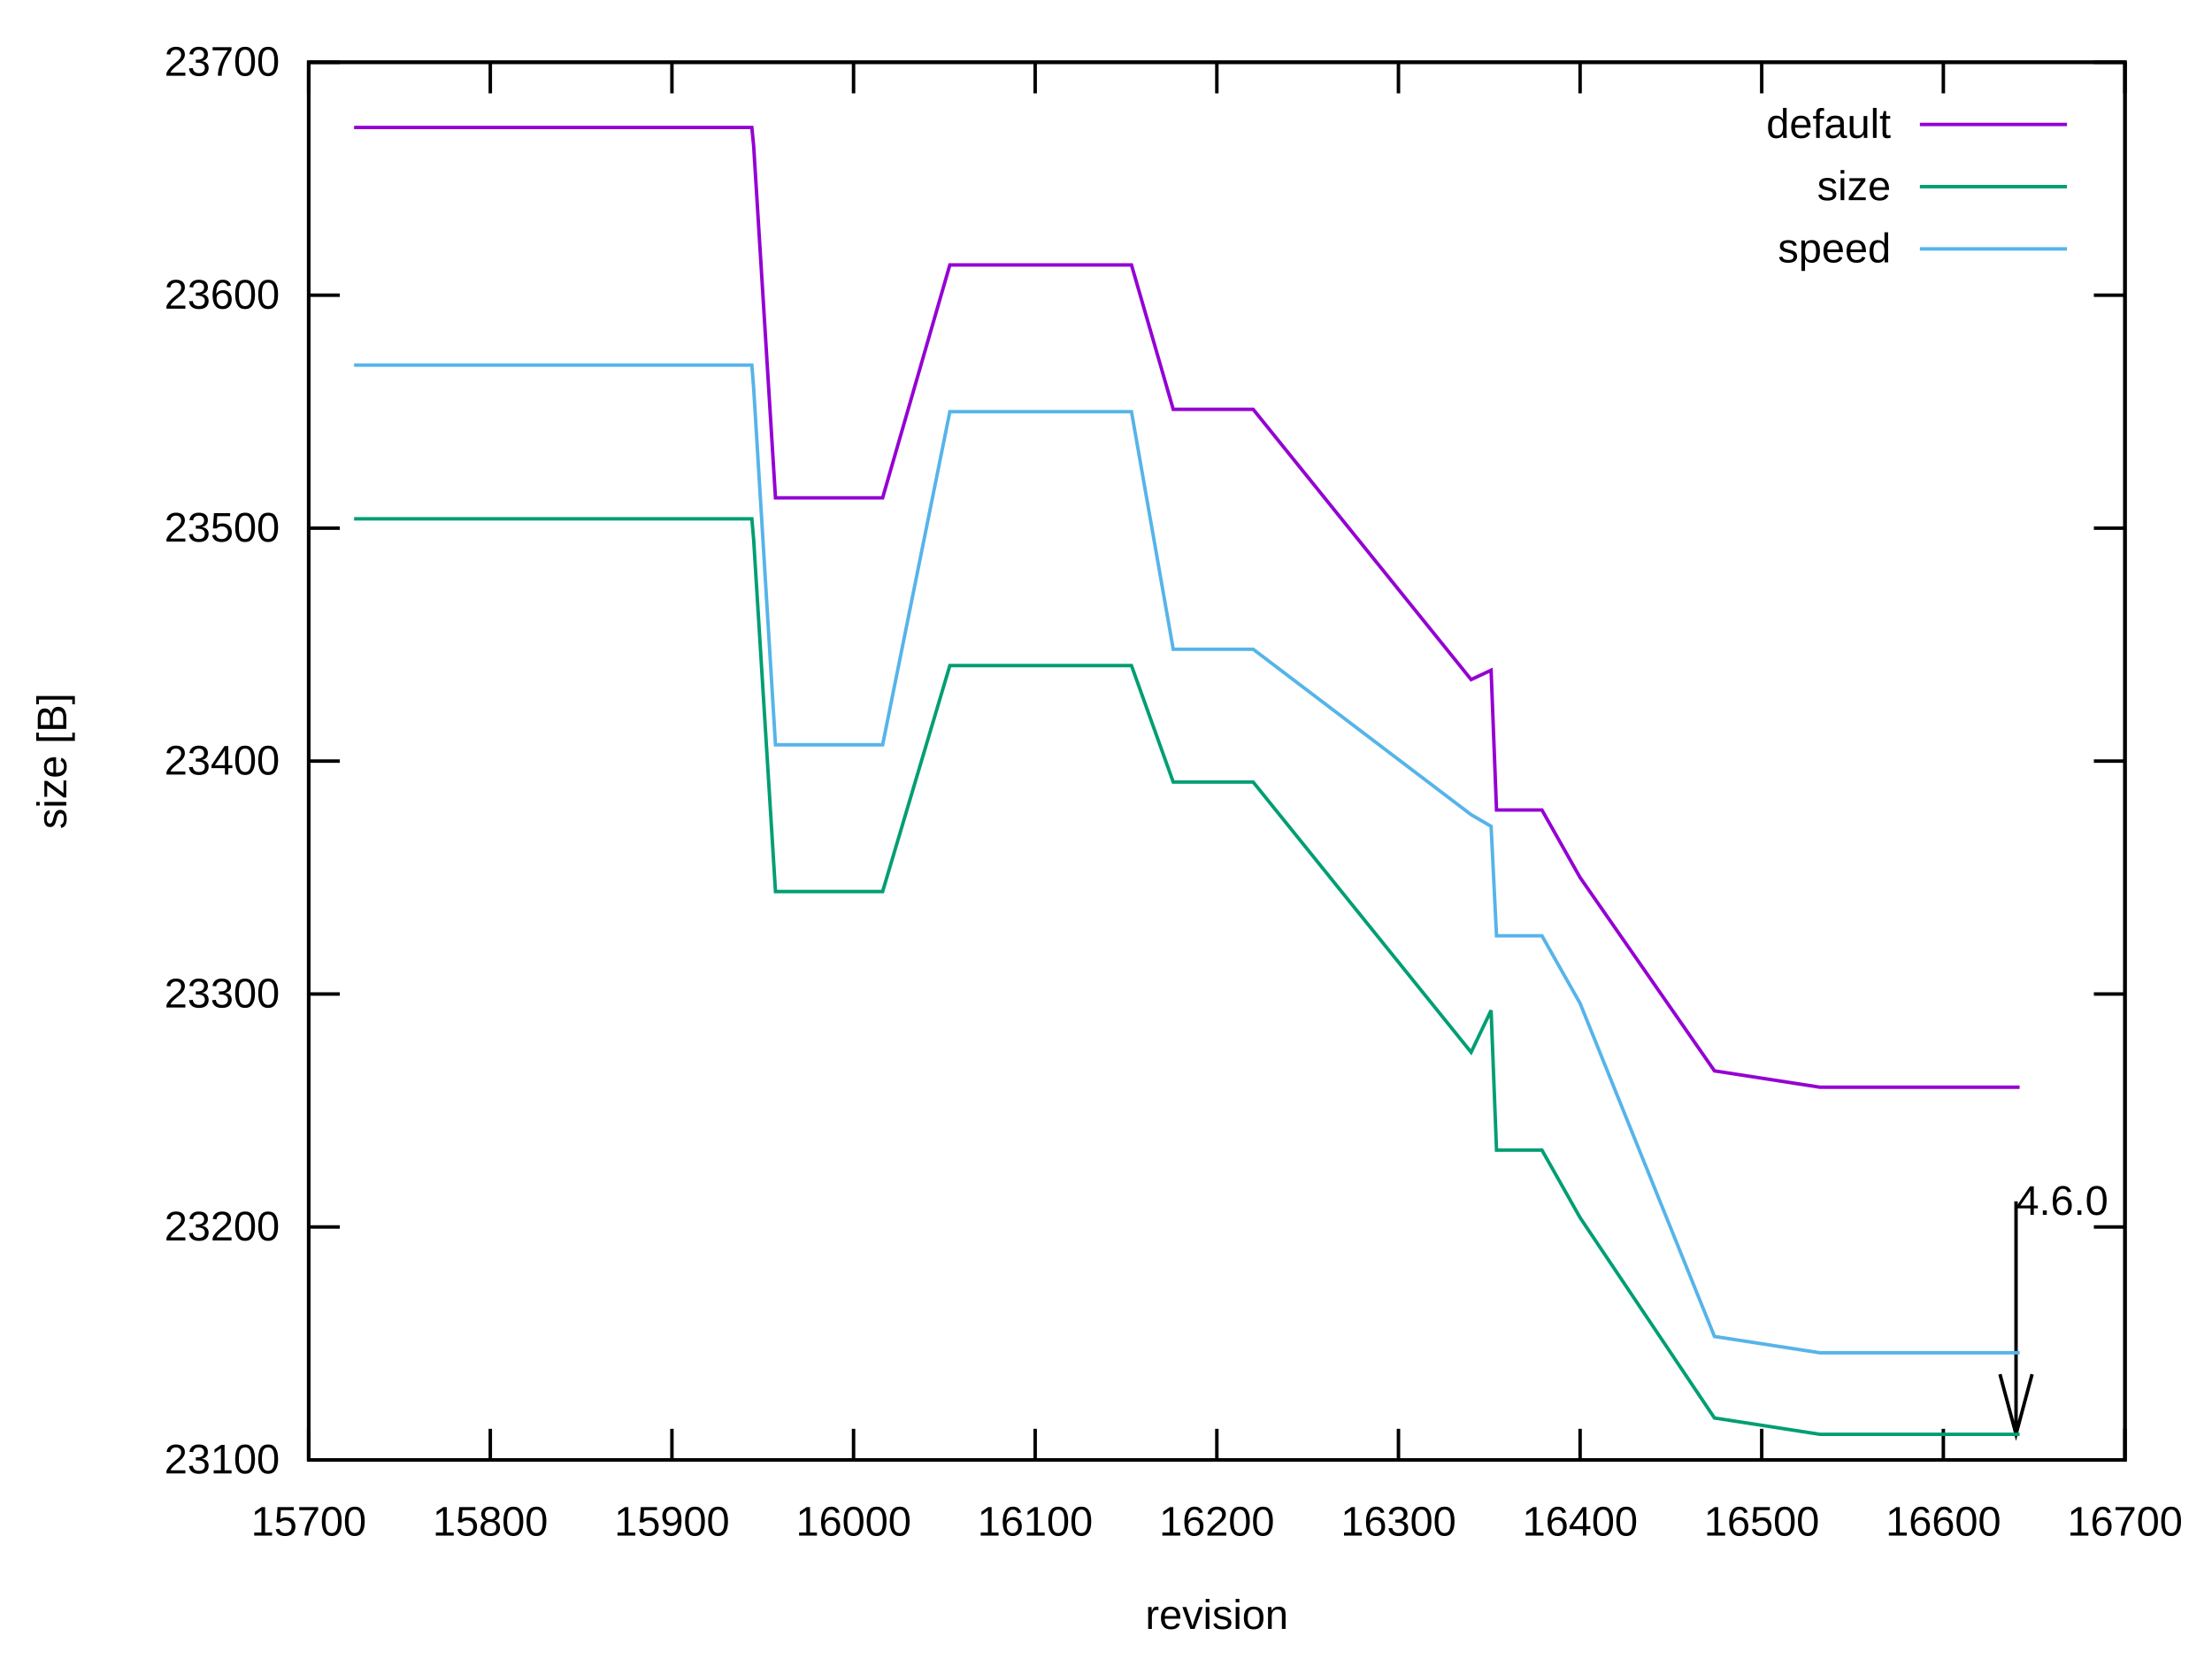
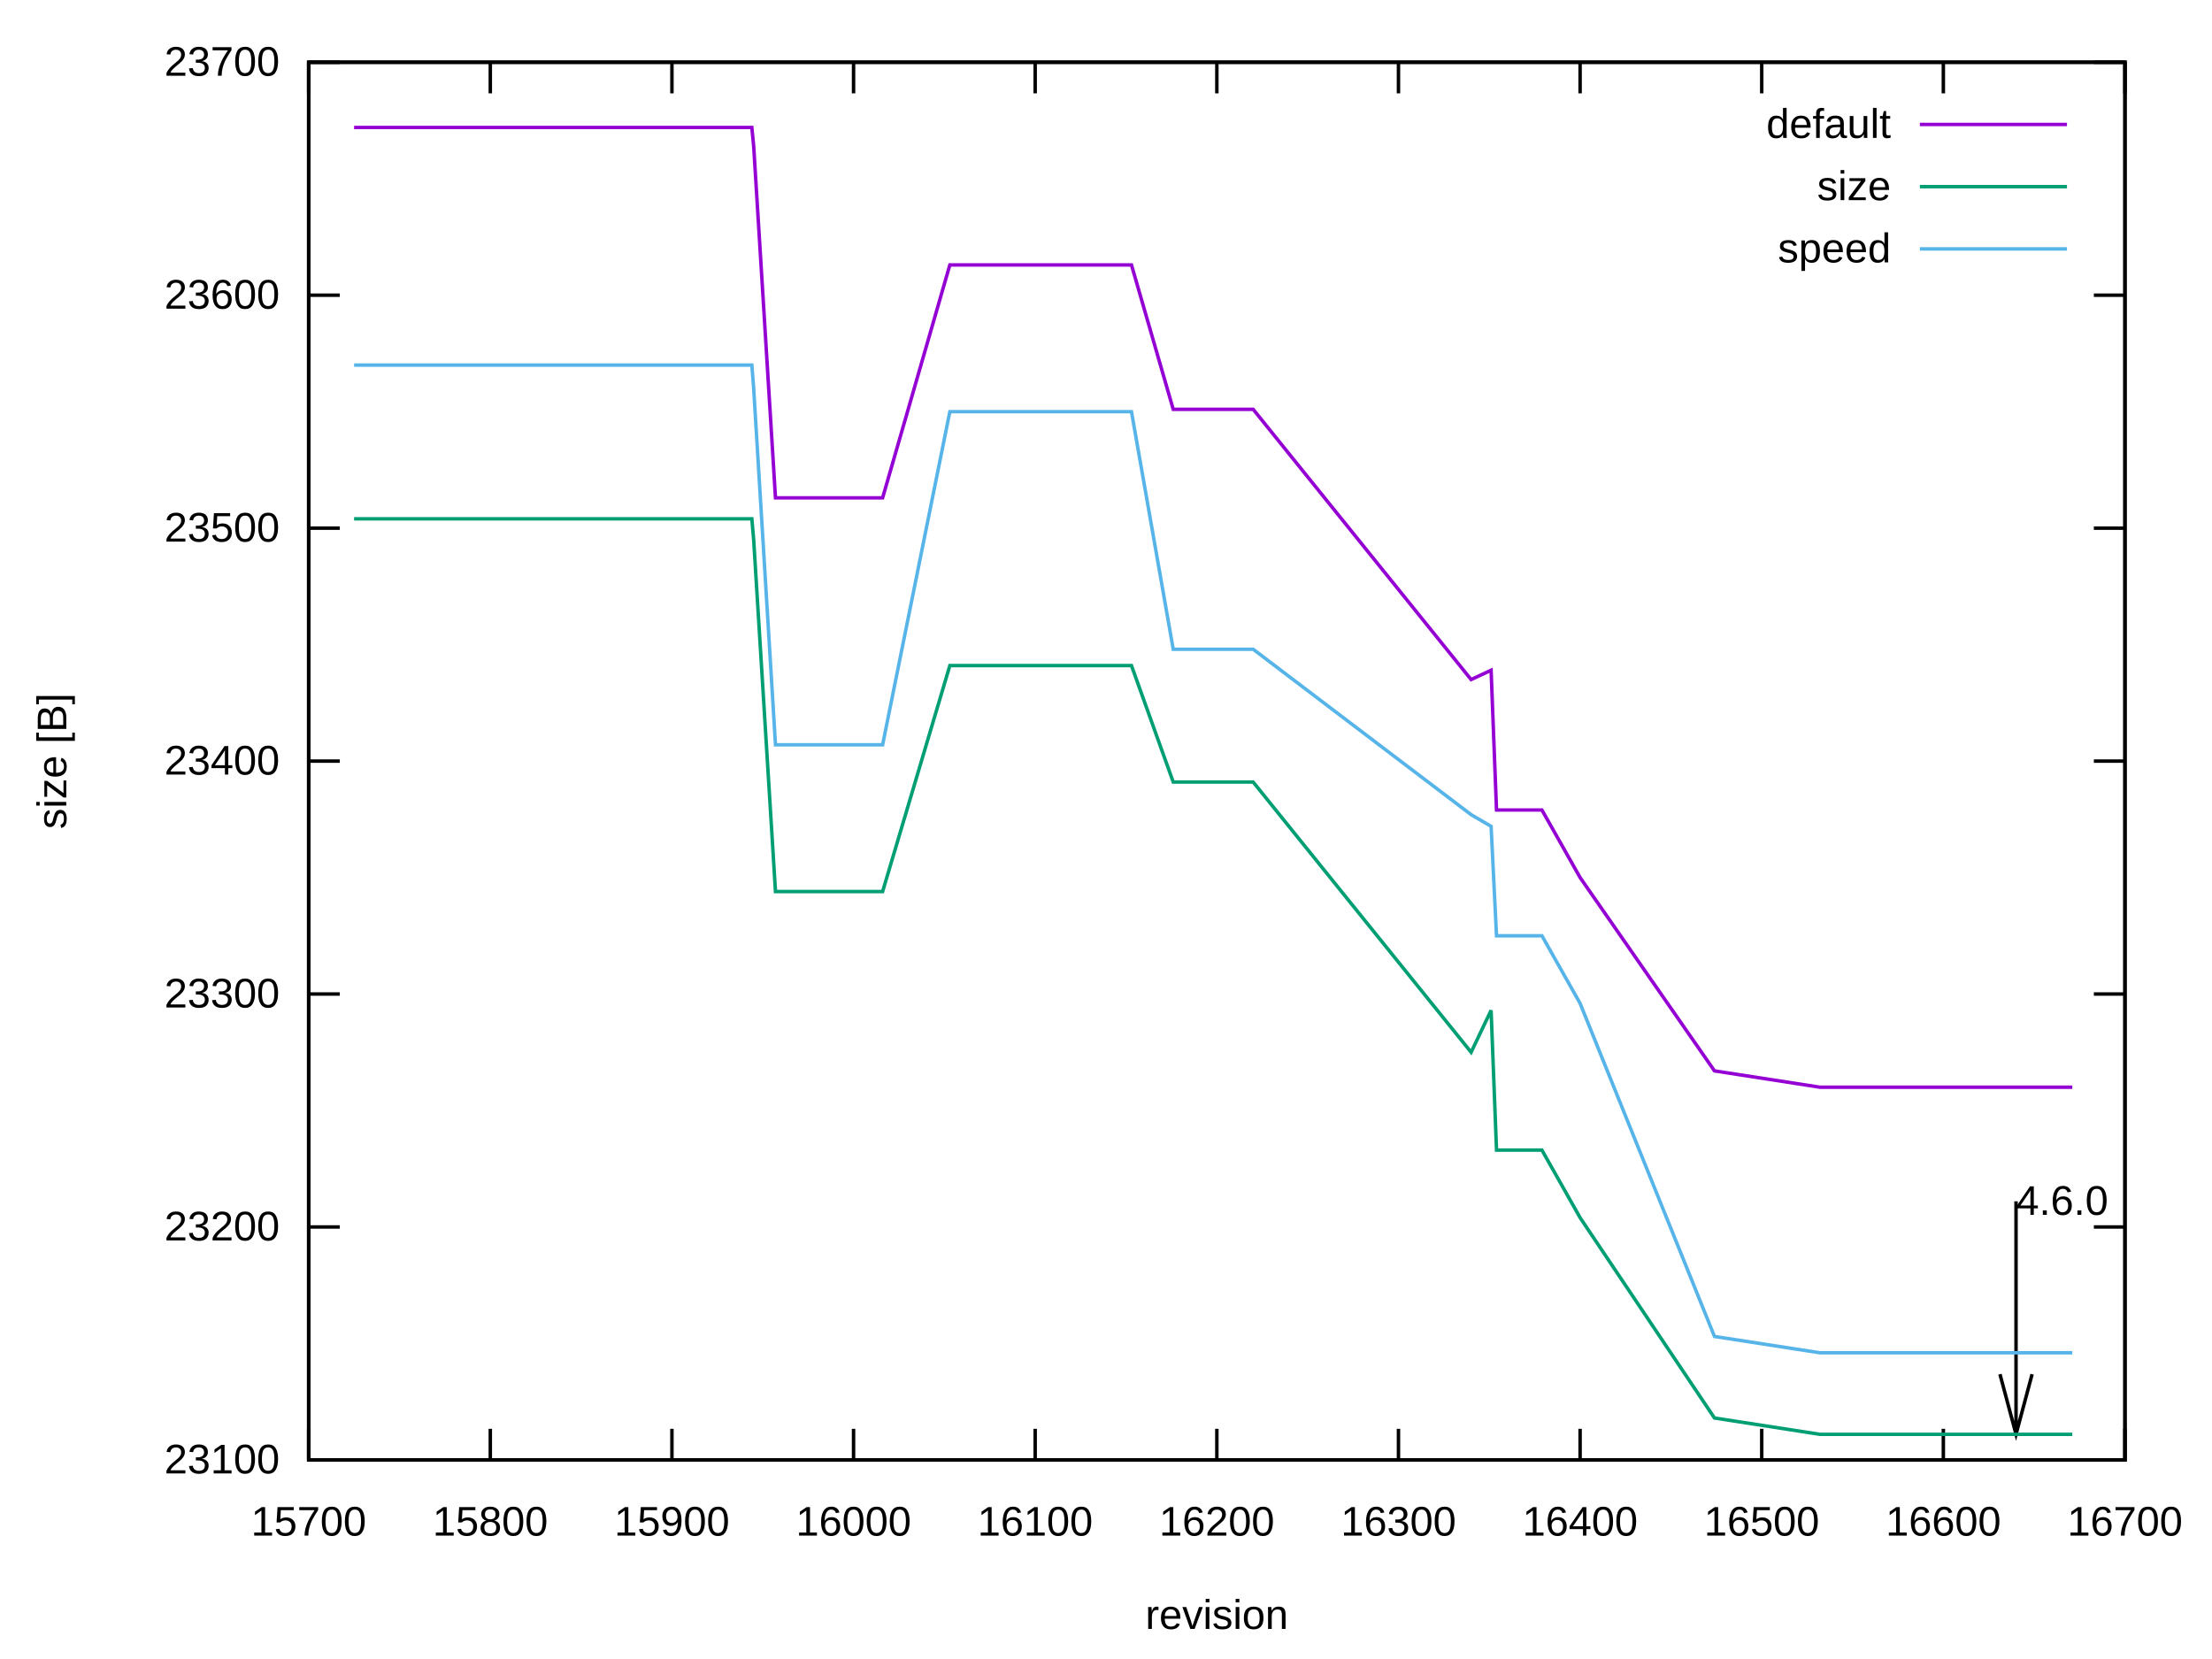
<svg xmlns="http://www.w3.org/2000/svg" xmlns:xlink="http://www.w3.org/1999/xlink" width="640" height="480" viewBox="0 0 640 480">
  <g id="gnuplot_canvas">
    <rect x="0" y="0" width="640" height="480" fill="none" />
    <defs>
      <circle id="gpDot" r="0.5" stroke-width="0.5" stroke="currentColor" />
      <path id="gpPt0" stroke-width="0.222" stroke="currentColor" d="M-1,0 h2 M0,-1 v2" />
      <path id="gpPt1" stroke-width="0.222" stroke="currentColor" d="M-1,-1 L1,1 M1,-1 L-1,1" />
      <path id="gpPt2" stroke-width="0.222" stroke="currentColor" d="M-1,0 L1,0 M0,-1 L0,1 M-1,-1 L1,1 M-1,1 L1,-1" />
      <rect id="gpPt3" stroke-width="0.222" stroke="currentColor" x="-1" y="-1" width="2" height="2" />
      <rect id="gpPt4" stroke-width="0.222" stroke="currentColor" fill="currentColor" x="-1" y="-1" width="2" height="2" />
      <circle id="gpPt5" stroke-width="0.222" stroke="currentColor" cx="0" cy="0" r="1" />
      <use xlink:href="#gpPt5" id="gpPt6" fill="currentColor" stroke="none" />
      <path id="gpPt7" stroke-width="0.222" stroke="currentColor" d="M0,-1.33 L-1.33,0.67 L1.33,0.67 z" />
      <use xlink:href="#gpPt7" id="gpPt8" fill="currentColor" stroke="none" />
      <use xlink:href="#gpPt7" id="gpPt9" stroke="currentColor" transform="rotate(180)" />
      <use xlink:href="#gpPt9" id="gpPt10" fill="currentColor" stroke="none" />
      <use xlink:href="#gpPt3" id="gpPt11" stroke="currentColor" transform="rotate(45)" />
      <use xlink:href="#gpPt11" id="gpPt12" fill="currentColor" stroke="none" />
      <path id="gpPt13" stroke-width="0.222" stroke="currentColor" d="M0,1.330 L1.265,0.411 L0.782,-1.067 L-0.782,-1.076 L-1.265,0.411 z" />
      <use xlink:href="#gpPt13" id="gpPt14" fill="currentColor" stroke="none" />
      <filter id="textbox" filterUnits="objectBoundingBox" x="0" y="0" height="1" width="1">
        <feFlood flood-color="white" flood-opacity="1" result="bgnd" />
        <feComposite in="SourceGraphic" in2="bgnd" operator="atop" />
      </filter>
      <filter id="greybox" filterUnits="objectBoundingBox" x="0" y="0" height="1" width="1">
        <feFlood flood-color="lightgrey" flood-opacity="1" result="grey" />
        <feComposite in="SourceGraphic" in2="grey" operator="atop" />
      </filter>
    </defs>
    <g fill="none" color="white" stroke="currentColor" stroke-width="1.00" stroke-linecap="butt" stroke-linejoin="miter">
</g>
    <g fill="none" color="black" stroke="currentColor" stroke-width="1.00" stroke-linecap="butt" stroke-linejoin="miter">
      <path stroke="black" d="M89.31,422.40 L98.31,422.40 M614.82,422.40 L605.82,422.40  " />
      <g transform="translate(80.92,426.30)" stroke="none" fill="black" font-family="Arial" font-size="12.00" text-anchor="end">
        <text>
          <tspan font-family="Arial"> 23100</tspan>
        </text>
      </g>
    </g>
    <g fill="none" color="black" stroke="currentColor" stroke-width="1.00" stroke-linecap="butt" stroke-linejoin="miter">
      <path stroke="black" d="M89.31,355.00 L98.31,355.00 M614.82,355.00 L605.82,355.00  " />
      <g transform="translate(80.92,358.90)" stroke="none" fill="black" font-family="Arial" font-size="12.00" text-anchor="end">
        <text>
          <tspan font-family="Arial"> 23200</tspan>
        </text>
      </g>
    </g>
    <g fill="none" color="black" stroke="currentColor" stroke-width="1.00" stroke-linecap="butt" stroke-linejoin="miter">
      <path stroke="black" d="M89.31,287.60 L98.31,287.60 M614.82,287.60 L605.82,287.60  " />
      <g transform="translate(80.92,291.50)" stroke="none" fill="black" font-family="Arial" font-size="12.00" text-anchor="end">
        <text>
          <tspan font-family="Arial"> 23300</tspan>
        </text>
      </g>
    </g>
    <g fill="none" color="black" stroke="currentColor" stroke-width="1.00" stroke-linecap="butt" stroke-linejoin="miter">
      <path stroke="black" d="M89.31,220.21 L98.31,220.21 M614.82,220.21 L605.82,220.21  " />
      <g transform="translate(80.92,224.11)" stroke="none" fill="black" font-family="Arial" font-size="12.00" text-anchor="end">
        <text>
          <tspan font-family="Arial"> 23400</tspan>
        </text>
      </g>
    </g>
    <g fill="none" color="black" stroke="currentColor" stroke-width="1.00" stroke-linecap="butt" stroke-linejoin="miter">
      <path stroke="black" d="M89.31,152.81 L98.31,152.81 M614.82,152.81 L605.82,152.81  " />
      <g transform="translate(80.92,156.71)" stroke="none" fill="black" font-family="Arial" font-size="12.00" text-anchor="end">
        <text>
          <tspan font-family="Arial"> 23500</tspan>
        </text>
      </g>
    </g>
    <g fill="none" color="black" stroke="currentColor" stroke-width="1.00" stroke-linecap="butt" stroke-linejoin="miter">
      <path stroke="black" d="M89.31,85.41 L98.31,85.41 M614.82,85.41 L605.82,85.41  " />
      <g transform="translate(80.92,89.31)" stroke="none" fill="black" font-family="Arial" font-size="12.00" text-anchor="end">
        <text>
          <tspan font-family="Arial"> 23600</tspan>
        </text>
      </g>
    </g>
    <g fill="none" color="black" stroke="currentColor" stroke-width="1.00" stroke-linecap="butt" stroke-linejoin="miter">
      <path stroke="black" d="M89.31,18.01 L98.31,18.01 M614.82,18.01 L605.82,18.01  " />
      <g transform="translate(80.92,21.91)" stroke="none" fill="black" font-family="Arial" font-size="12.00" text-anchor="end">
        <text>
          <tspan font-family="Arial"> 23700</tspan>
        </text>
      </g>
    </g>
    <g fill="none" color="black" stroke="currentColor" stroke-width="1.00" stroke-linecap="butt" stroke-linejoin="miter">
      <path stroke="black" d="M89.31,422.40 L89.31,413.40 M89.31,18.01 L89.31,27.01  " />
      <g transform="translate(89.31,444.30)" stroke="none" fill="black" font-family="Arial" font-size="12.00" text-anchor="middle">
        <text>
          <tspan font-family="Arial"> 15700</tspan>
        </text>
      </g>
    </g>
    <g fill="none" color="black" stroke="currentColor" stroke-width="1.00" stroke-linecap="butt" stroke-linejoin="miter">
      <path stroke="black" d="M141.86,422.40 L141.86,413.40 M141.86,18.01 L141.86,27.01  " />
      <g transform="translate(141.86,444.30)" stroke="none" fill="black" font-family="Arial" font-size="12.00" text-anchor="middle">
        <text>
          <tspan font-family="Arial"> 15800</tspan>
        </text>
      </g>
    </g>
    <g fill="none" color="black" stroke="currentColor" stroke-width="1.00" stroke-linecap="butt" stroke-linejoin="miter">
      <path stroke="black" d="M194.41,422.40 L194.41,413.40 M194.41,18.01 L194.41,27.01  " />
      <g transform="translate(194.41,444.30)" stroke="none" fill="black" font-family="Arial" font-size="12.00" text-anchor="middle">
        <text>
          <tspan font-family="Arial"> 15900</tspan>
        </text>
      </g>
    </g>
    <g fill="none" color="black" stroke="currentColor" stroke-width="1.00" stroke-linecap="butt" stroke-linejoin="miter">
      <path stroke="black" d="M246.96,422.40 L246.96,413.40 M246.96,18.01 L246.96,27.01  " />
      <g transform="translate(246.96,444.30)" stroke="none" fill="black" font-family="Arial" font-size="12.00" text-anchor="middle">
        <text>
          <tspan font-family="Arial"> 16000</tspan>
        </text>
      </g>
    </g>
    <g fill="none" color="black" stroke="currentColor" stroke-width="1.00" stroke-linecap="butt" stroke-linejoin="miter">
      <path stroke="black" d="M299.51,422.40 L299.51,413.40 M299.51,18.01 L299.51,27.01  " />
      <g transform="translate(299.51,444.30)" stroke="none" fill="black" font-family="Arial" font-size="12.00" text-anchor="middle">
        <text>
          <tspan font-family="Arial"> 16100</tspan>
        </text>
      </g>
    </g>
    <g fill="none" color="black" stroke="currentColor" stroke-width="1.00" stroke-linecap="butt" stroke-linejoin="miter">
      <path stroke="black" d="M352.07,422.40 L352.07,413.40 M352.07,18.01 L352.07,27.01  " />
      <g transform="translate(352.07,444.30)" stroke="none" fill="black" font-family="Arial" font-size="12.00" text-anchor="middle">
        <text>
          <tspan font-family="Arial"> 16200</tspan>
        </text>
      </g>
    </g>
    <g fill="none" color="black" stroke="currentColor" stroke-width="1.00" stroke-linecap="butt" stroke-linejoin="miter">
      <path stroke="black" d="M404.62,422.40 L404.62,413.40 M404.62,18.01 L404.62,27.01  " />
      <g transform="translate(404.62,444.30)" stroke="none" fill="black" font-family="Arial" font-size="12.00" text-anchor="middle">
        <text>
          <tspan font-family="Arial"> 16300</tspan>
        </text>
      </g>
    </g>
    <g fill="none" color="black" stroke="currentColor" stroke-width="1.00" stroke-linecap="butt" stroke-linejoin="miter">
      <path stroke="black" d="M457.17,422.40 L457.17,413.40 M457.17,18.01 L457.17,27.01  " />
      <g transform="translate(457.17,444.30)" stroke="none" fill="black" font-family="Arial" font-size="12.00" text-anchor="middle">
        <text>
          <tspan font-family="Arial"> 16400</tspan>
        </text>
      </g>
    </g>
    <g fill="none" color="black" stroke="currentColor" stroke-width="1.00" stroke-linecap="butt" stroke-linejoin="miter">
      <path stroke="black" d="M509.72,422.40 L509.72,413.40 M509.72,18.01 L509.72,27.01  " />
      <g transform="translate(509.72,444.30)" stroke="none" fill="black" font-family="Arial" font-size="12.00" text-anchor="middle">
        <text>
          <tspan font-family="Arial"> 16500</tspan>
        </text>
      </g>
    </g>
    <g fill="none" color="black" stroke="currentColor" stroke-width="1.00" stroke-linecap="butt" stroke-linejoin="miter">
      <path stroke="black" d="M562.27,422.40 L562.27,413.40 M562.27,18.01 L562.27,27.01  " />
      <g transform="translate(562.27,444.30)" stroke="none" fill="black" font-family="Arial" font-size="12.00" text-anchor="middle">
        <text>
          <tspan font-family="Arial"> 16600</tspan>
        </text>
      </g>
    </g>
    <g fill="none" color="black" stroke="currentColor" stroke-width="1.00" stroke-linecap="butt" stroke-linejoin="miter">
      <path stroke="black" d="M614.82,422.40 L614.82,413.40 M614.82,18.01 L614.82,27.01  " />
      <g transform="translate(614.82,444.30)" stroke="none" fill="black" font-family="Arial" font-size="12.00" text-anchor="middle">
        <text>
          <tspan font-family="Arial"> 16700</tspan>
        </text>
      </g>
    </g>
    <g fill="none" color="black" stroke="currentColor" stroke-width="1.00" stroke-linecap="butt" stroke-linejoin="miter">
</g>
    <g fill="none" color="black" stroke="currentColor" stroke-width="1.00" stroke-linecap="butt" stroke-linejoin="miter">
      <path stroke="black" d="M89.31,18.01 L89.31,422.40 L614.82,422.40 L614.82,18.01 L89.31,18.01 Z  " />
      <g transform="translate(583.29,351.49)" stroke="none" fill="black" font-family="Arial" font-size="12.00" text-anchor="start">
        <text>
          <tspan font-family="Arial">4.6.0</tspan>
        </text>
      </g>
    </g>
    <g fill="none" color="black" stroke="currentColor" stroke-width="1.00" stroke-linecap="butt" stroke-linejoin="miter">
      <path stroke="black" d="M578.65,397.60 L583.30,414.98 L587.95,397.60 M583.30,347.58 L583.30,414.98  " />
    </g>
    <g fill="none" color="black" stroke="currentColor" stroke-width="1.00" stroke-linecap="butt" stroke-linejoin="miter">
</g>
    <g id="gnuplot_plot_1">
      <g fill="none" color="black" stroke="currentColor" stroke-width="1.00" stroke-linecap="butt" stroke-linejoin="miter">
        <g transform="translate(547.09,39.91)" stroke="none" fill="black" font-family="Arial" font-size="12.00" text-anchor="end">
          <text>
            <tspan font-family="Arial">default</tspan>
          </text>
        </g>
      </g>
      <g fill="none" color="black" stroke="currentColor" stroke-width="1.00" stroke-linecap="butt" stroke-linejoin="miter">
-         <path stroke="rgb(148,   0, 211)" d="M555.48,36.01 L598.04,36.01 M102.45,36.88 L125.04,36.88 L189.16,36.88 L189.68,36.88 L217.53,36.88 L218.06,42.27   L224.37,144.04 L255.37,144.04 L274.82,76.65 L327.37,76.65 L339.45,118.43 L362.58,118.43 L425.64,196.62 L431.42,193.92   L432.99,234.36 L446.13,234.36 L457.17,253.90 L496.05,309.84 L526.53,314.56 L583.29,314.56 L584.34,314.56  " />
+         <path stroke="rgb(148,   0, 211)" d="M555.48,36.01 L598.04,36.01 M102.45,36.88 L125.04,36.88 L189.16,36.88 L189.68,36.88 L217.53,36.88 L218.06,42.27   L224.37,144.04 L255.37,144.04 L274.82,76.65 L327.37,76.65 L339.45,118.43 L362.58,118.43 L425.64,196.62 L431.42,193.92   L432.99,234.36 L446.13,234.36 L457.17,253.90 L496.05,309.84 L526.53,314.56 L583.29,314.56 L584.34,314.56 L599.58,314.56    " />
      </g>
    </g>
    <g id="gnuplot_plot_2">
      <g fill="none" color="black" stroke="currentColor" stroke-width="1.00" stroke-linecap="butt" stroke-linejoin="miter">
        <g transform="translate(547.09,57.91)" stroke="none" fill="black" font-family="Arial" font-size="12.00" text-anchor="end">
          <text>
            <tspan font-family="Arial">size</tspan>
          </text>
        </g>
      </g>
      <g fill="none" color="black" stroke="currentColor" stroke-width="1.00" stroke-linecap="butt" stroke-linejoin="miter">
-         <path stroke="rgb(  0, 158, 115)" d="M555.48,54.01 L598.04,54.01 M102.45,150.11 L125.04,150.11 L189.16,150.11 L189.68,150.11 L217.53,150.11 L218.06,156.18   L224.37,257.95 L255.37,257.95 L274.82,192.57 L327.37,192.57 L339.45,226.27 L362.58,226.27 L425.64,304.45 L431.42,292.32   L432.99,332.76 L446.13,332.76 L457.17,352.31 L496.05,410.27 L526.53,414.99 L583.29,414.99 L584.34,414.99  " />
+         <path stroke="rgb(  0, 158, 115)" d="M555.48,54.01 L598.04,54.01 M102.45,150.11 L125.04,150.11 L189.16,150.11 L189.68,150.11 L217.53,150.11 L218.06,156.18   L224.37,257.95 L255.37,257.95 L274.82,192.57 L327.37,192.57 L339.45,226.27 L362.58,226.27 L425.64,304.45 L431.42,292.32   L432.99,332.76 L446.13,332.76 L457.17,352.31 L496.05,410.27 L526.53,414.99 L583.29,414.99 L584.34,414.99 L599.58,414.99    " />
      </g>
    </g>
    <g id="gnuplot_plot_3">
      <g fill="none" color="black" stroke="currentColor" stroke-width="1.00" stroke-linecap="butt" stroke-linejoin="miter">
        <g transform="translate(547.09,75.91)" stroke="none" fill="black" font-family="Arial" font-size="12.00" text-anchor="end">
          <text>
            <tspan font-family="Arial">speed</tspan>
          </text>
        </g>
      </g>
      <g fill="none" color="black" stroke="currentColor" stroke-width="1.00" stroke-linecap="butt" stroke-linejoin="miter">
-         <path stroke="rgb( 86, 180, 233)" d="M555.48,72.01 L598.04,72.01 M102.45,105.63 L125.04,105.63 L189.16,105.63 L189.68,105.63 L217.53,105.63 L218.06,112.37   L224.37,215.49 L255.37,215.49 L274.82,119.11 L327.37,119.11 L339.45,187.85 L362.58,187.85 L425.64,235.71 L431.42,239.08   L432.99,270.75 L446.13,270.75 L457.17,290.30 L496.05,386.68 L526.53,391.40 L583.29,391.40 L584.34,391.40  " />
+         <path stroke="rgb( 86, 180, 233)" d="M555.48,72.01 L598.04,72.01 M102.45,105.63 L125.04,105.63 L189.16,105.63 L189.68,105.63 L217.53,105.63 L218.06,112.37   L224.37,215.49 L255.37,215.49 L274.82,119.11 L327.37,119.11 L339.45,187.85 L362.58,187.85 L425.64,235.71 L431.42,239.08   L432.99,270.75 L446.13,270.75 L457.17,290.30 L496.05,386.68 L526.53,391.40 L583.29,391.40 L584.34,391.40 L599.58,391.40    " />
      </g>
    </g>
    <g fill="none" color="white" stroke="rgb( 86, 180, 233)" stroke-width="2.00" stroke-linecap="butt" stroke-linejoin="miter">
</g>
    <g fill="none" color="black" stroke="currentColor" stroke-width="2.00" stroke-linecap="butt" stroke-linejoin="miter">
</g>
    <g fill="none" color="black" stroke="black" stroke-width="1.00" stroke-linecap="butt" stroke-linejoin="miter">
</g>
    <g fill="none" color="black" stroke="currentColor" stroke-width="1.00" stroke-linecap="butt" stroke-linejoin="miter">
      <path stroke="black" d="M89.31,18.01 L89.31,422.40 L614.82,422.40 L614.82,18.01 L89.31,18.01 Z  " />
      <g transform="translate(19.18,220.21) rotate(270.00)" stroke="none" fill="black" font-family="Arial" font-size="12.00" text-anchor="middle">
        <text>
          <tspan font-family="Arial">size [B]</tspan>
        </text>
      </g>
    </g>
    <g fill="none" color="black" stroke="currentColor" stroke-width="1.00" stroke-linecap="butt" stroke-linejoin="miter">
      <g transform="translate(352.06,471.30)" stroke="none" fill="black" font-family="Arial" font-size="12.00" text-anchor="middle">
        <text>
          <tspan font-family="Arial">revision</tspan>
        </text>
      </g>
    </g>
    <g fill="none" color="black" stroke="currentColor" stroke-width="1.00" stroke-linecap="butt" stroke-linejoin="miter">
</g>
    <g fill="none" color="black" stroke="currentColor" stroke-width="1.00" stroke-linecap="butt" stroke-linejoin="miter">
</g>
  </g>
</svg>
